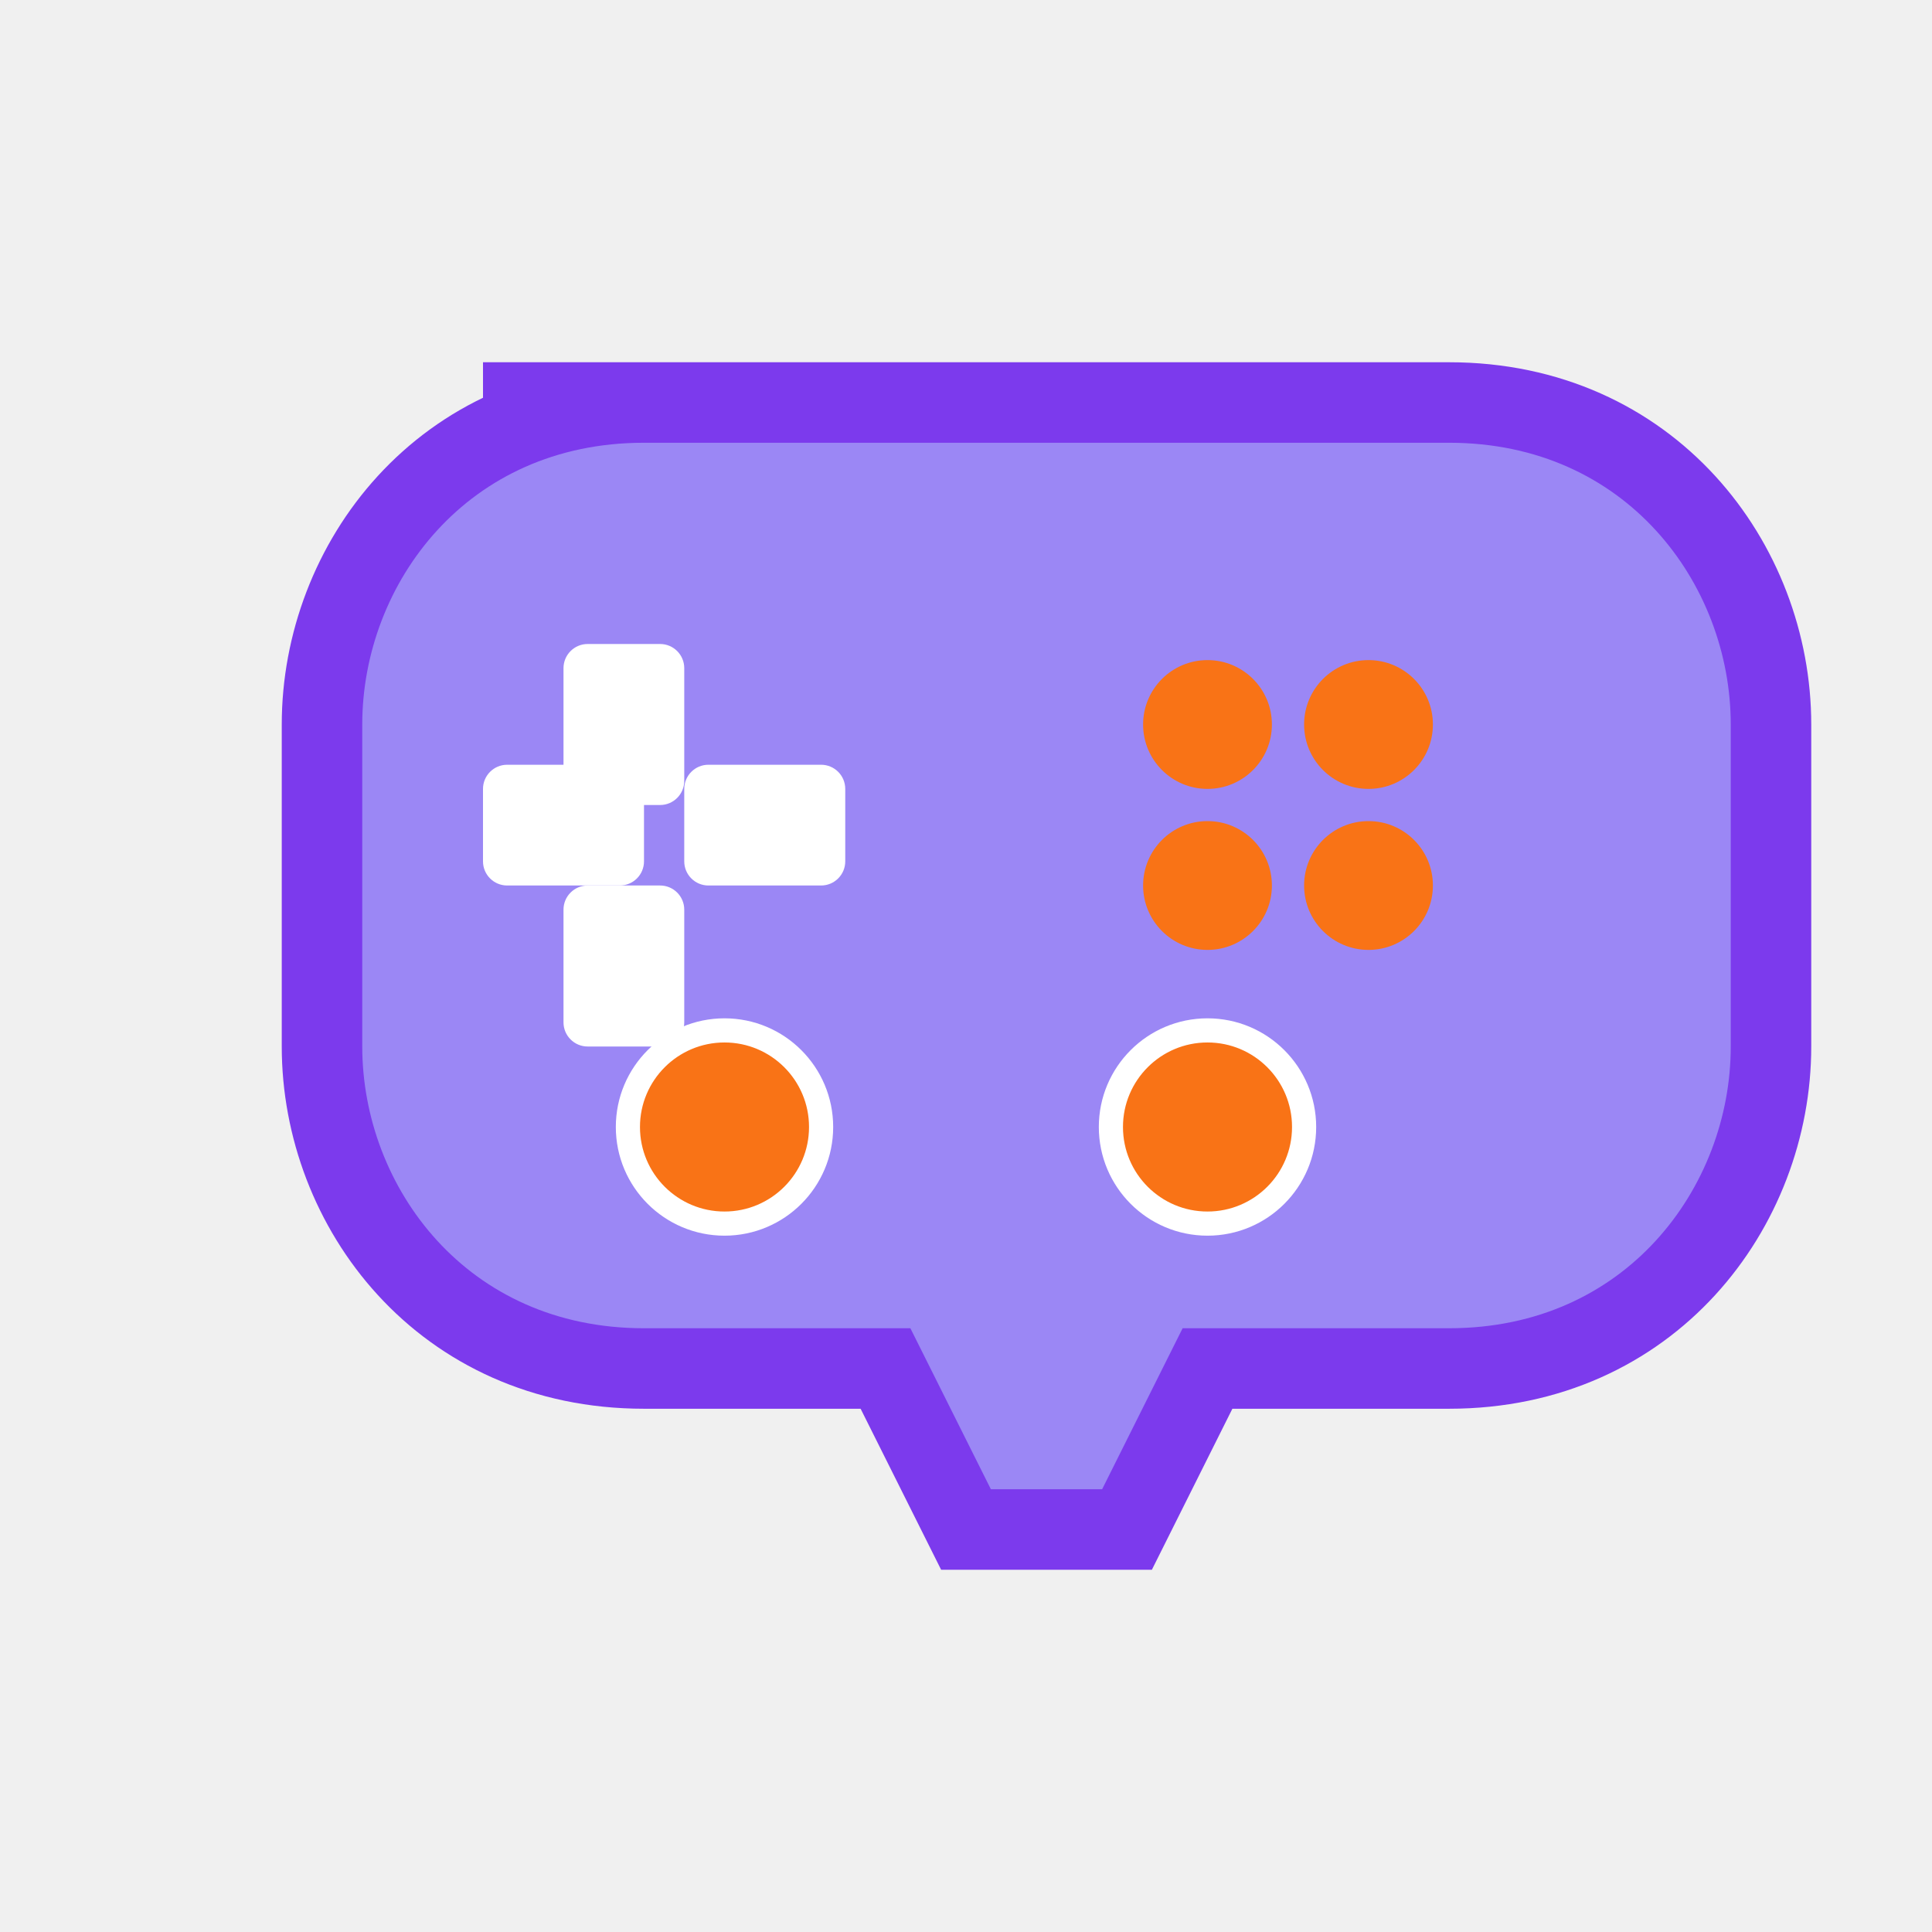
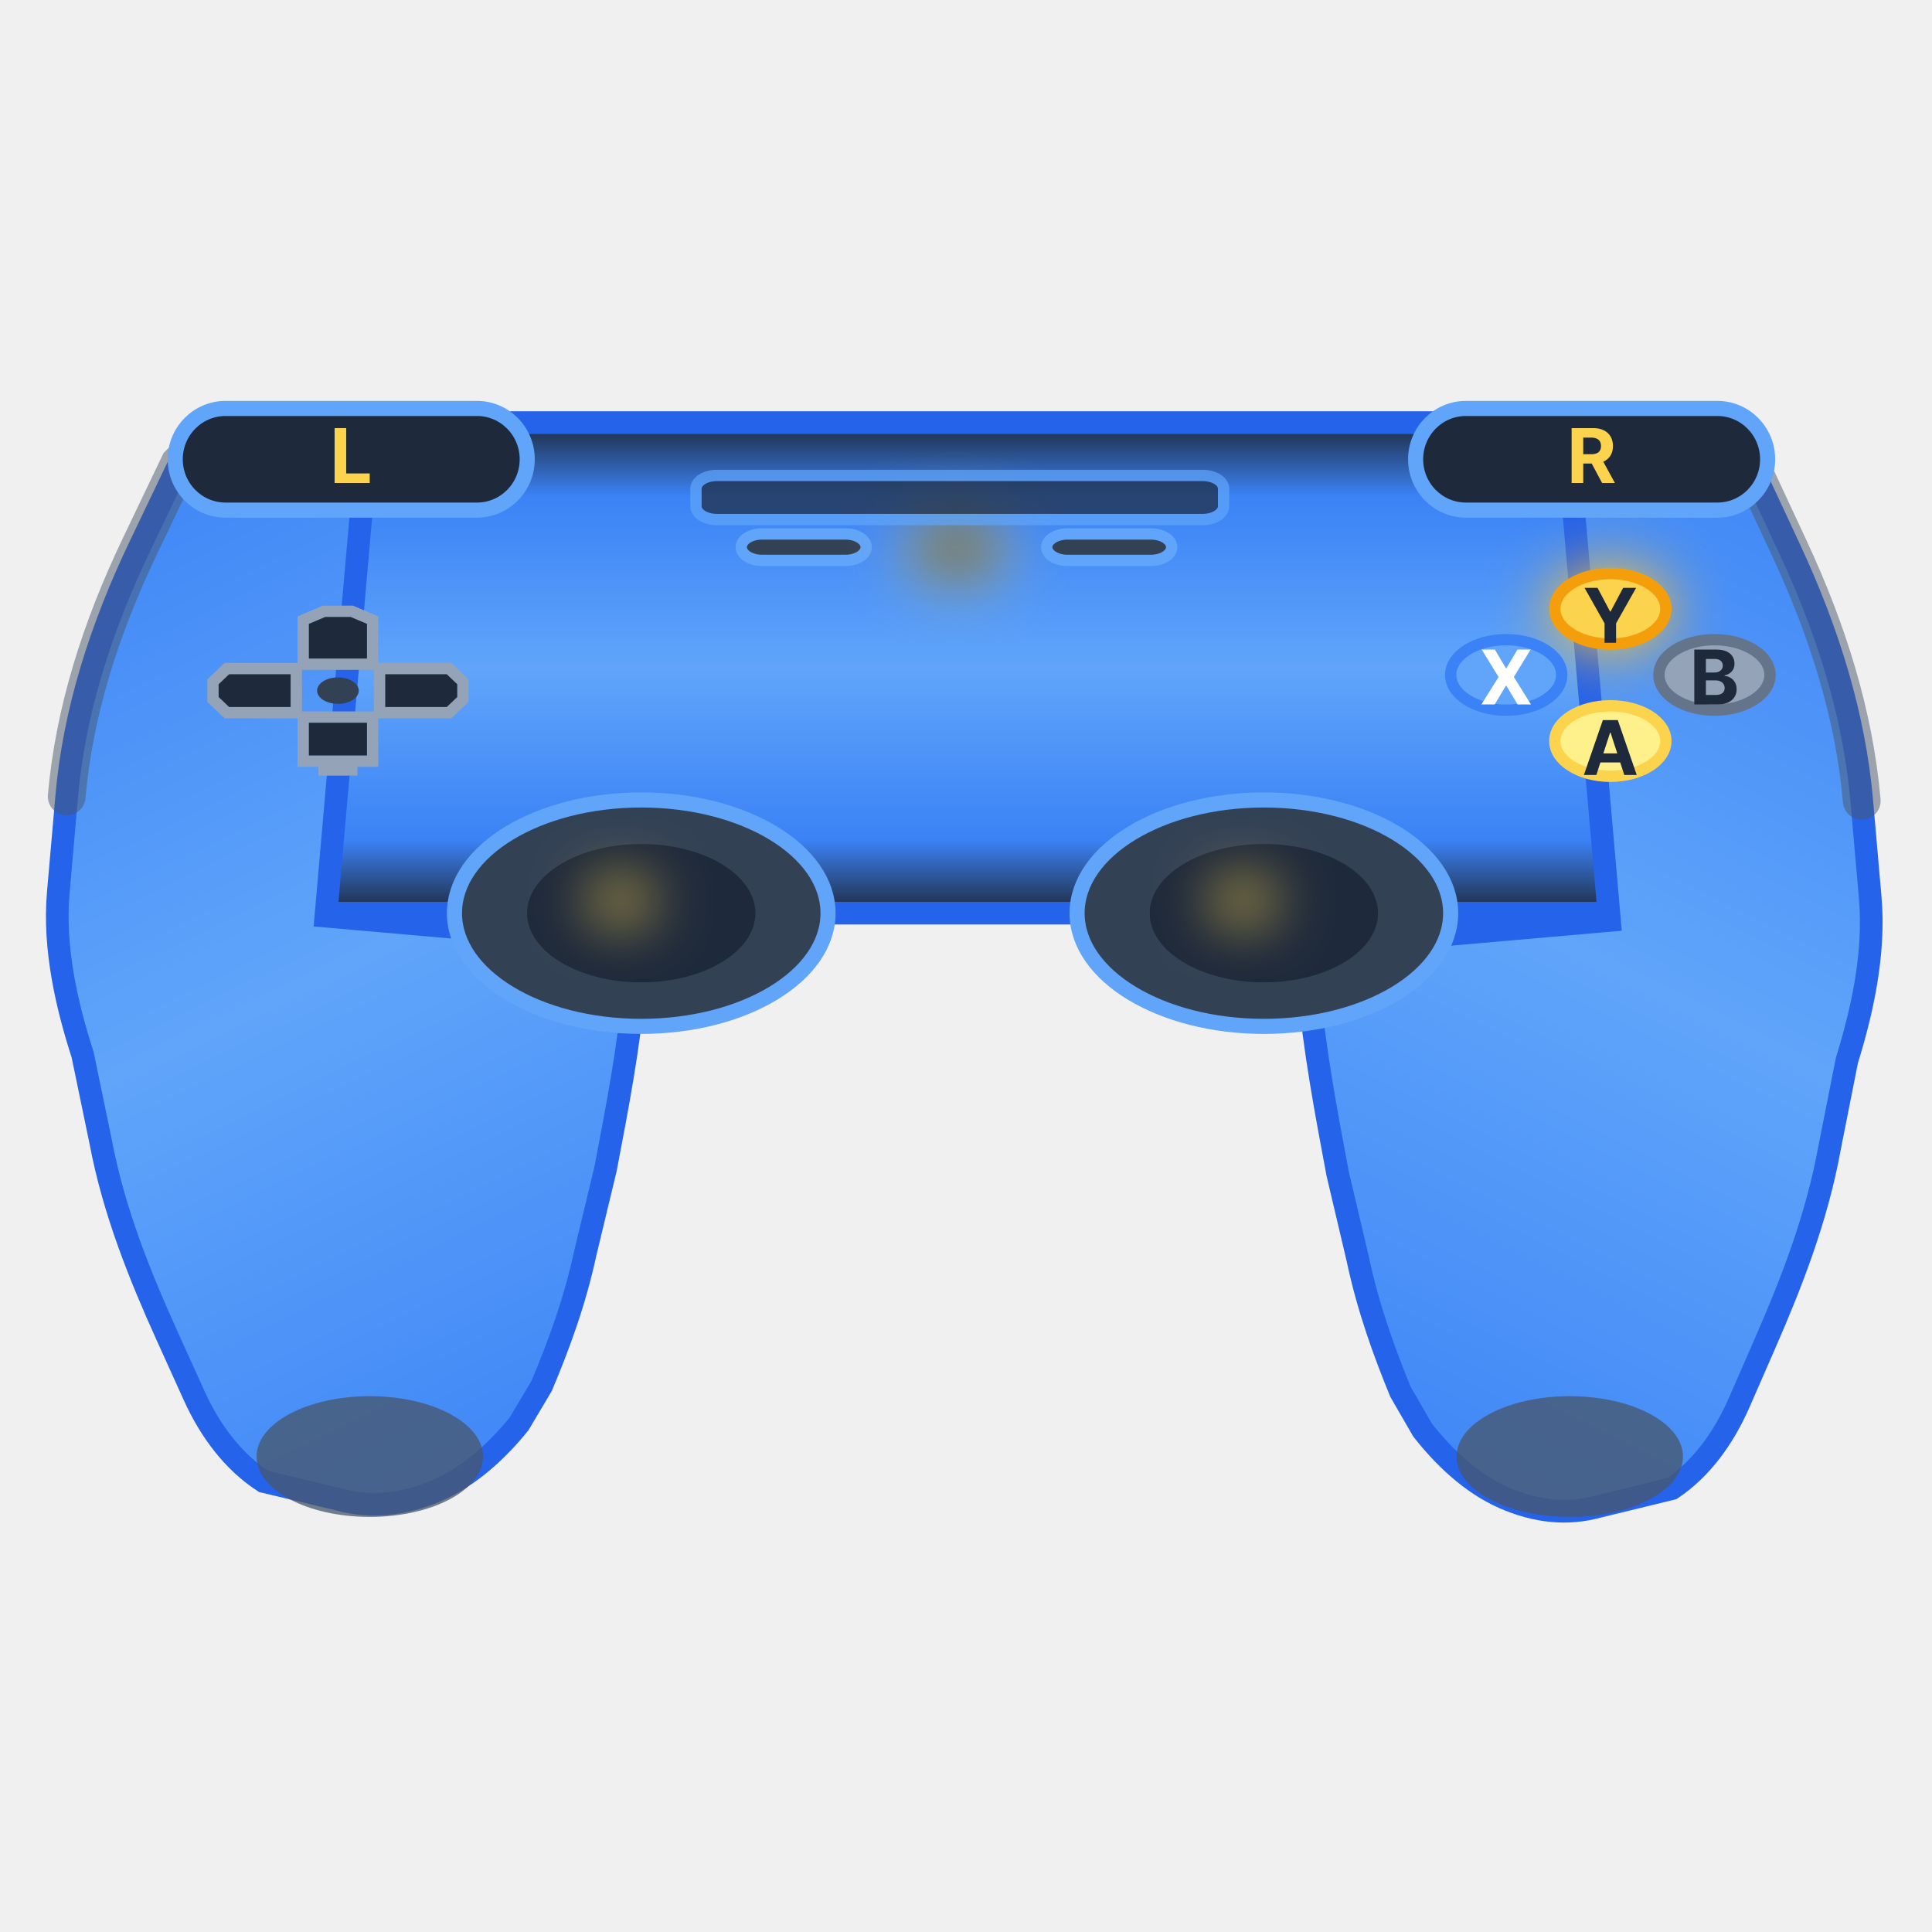
- <svg xmlns="http://www.w3.org/2000/svg" width="32" height="32" viewBox="0 0 24 24">
-   <path d="M6 5h12c2.5 0 4 2 4 4v4c0 2-1.5 4-4 4h-3l-1 2h-2l-1-2H8c-2.5 0-4-2-4-4V9c0-2 1.5-4 4-4z" fill="#9b87f5" stroke="#7C3AED" stroke-width="1" />
-   <rect x="7" y="8" width="1.5" height="2" fill="#ffffff" rx="0.3" />
-   <rect x="6" y="9.5" width="2" height="1.5" fill="#ffffff" rx="0.3" />
-   <rect x="8.5" y="9.5" width="2" height="1.5" fill="#ffffff" rx="0.3" />
-   <rect x="7" y="11" width="1.5" height="2" fill="#ffffff" rx="0.3" />
-   <circle cx="15" cy="9" r="0.8" fill="#F97316" />
-   <circle cx="17" cy="9" r="0.8" fill="#F97316" />
-   <circle cx="15" cy="11" r="0.8" fill="#F97316" />
-   <circle cx="17" cy="11" r="0.8" fill="#F97316" />
-   <circle cx="9" cy="14" r="1.2" fill="#F97316" stroke="#ffffff" stroke-width="0.3" />
-   <circle cx="15" cy="14" r="1.2" fill="#F97316" stroke="#ffffff" stroke-width="0.3" />
+ <svg xmlns="http://www.w3.org/2000/svg" width="512" height="512" viewBox="0 0 512 512" fill="none">
+   <defs>
+     <linearGradient id="bridgeGrad" x1="0%" y1="0%" x2="0%" y2="100%">
+       <stop offset="0%" stop-color="#1E293B" />
+       <stop offset="15%" stop-color="#3B82F6" />
+       <stop offset="50%" stop-color="#60A5FA" />
+       <stop offset="85%" stop-color="#3B82F6" />
+       <stop offset="100%" stop-color="#1E293B" />
+     </linearGradient>
+     <linearGradient id="paint1_linear" x1="12" y1="0" x2="83" y2="147" gradientUnits="userSpaceOnUse">
+       <stop stop-color="#3B82F6" />
+       <stop offset="0.5" stop-color="#60A5FA" />
+       <stop offset="1" stop-color="#3B82F6" />
+     </linearGradient>
+     <linearGradient id="paint2_linear" x1="246" y1="0" x2="172" y2="147" gradientUnits="userSpaceOnUse">
+       <stop stop-color="#3B82F6" />
+       <stop offset="0.5" stop-color="#60A5FA" />
+       <stop offset="1" stop-color="#3B82F6" />
+     </linearGradient>
+     <filter id="filter0_f" x="196.268" y="14.25" width="32.219" height="26.844" filterUnits="userSpaceOnUse" color-interpolation-filters="sRGB">
+       <feFlood flood-opacity="0" result="BackgroundImageFix" />
+       <feBlend mode="normal" in="SourceGraphic" in2="BackgroundImageFix" result="shape" />
+       <feGaussianBlur stdDeviation="4" result="effect1_foregroundBlur" />
+     </filter>
+     <filter id="filter1_f" x="69.094" y="55.833" width="24.25" height="21" filterUnits="userSpaceOnUse" color-interpolation-filters="sRGB">
+       <feFlood flood-opacity="0" result="BackgroundImageFix" />
+       <feBlend mode="normal" in="SourceGraphic" in2="BackgroundImageFix" result="shape" />
+       <feGaussianBlur stdDeviation="4" result="effect1_foregroundBlur" />
+     </filter>
+     <filter id="filter2_f" x="151.594" y="55.833" width="24.25" height="21" filterUnits="userSpaceOnUse" color-interpolation-filters="sRGB">
+       <feFlood flood-opacity="0" result="BackgroundImageFix" />
+       <feBlend mode="normal" in="SourceGraphic" in2="BackgroundImageFix" result="shape" />
+       <feGaussianBlur stdDeviation="4" result="effect1_foregroundBlur" />
+     </filter>
+     <filter id="filter3_f" x="111.217" y="7" width="29.039" height="25.008" filterUnits="userSpaceOnUse" color-interpolation-filters="sRGB">
+       <feFlood flood-opacity="0" result="BackgroundImageFix" />
+       <feBlend mode="normal" in="SourceGraphic" in2="BackgroundImageFix" result="shape" />
+       <feGaussianBlur stdDeviation="4" result="effect1_foregroundBlur" />
+     </filter>
+   </defs>
+   <g transform="translate(2, 106) scale(2.0)">
+     <path d="M217.532 3H39.907C32.9 3 27.219 5.676 27.219 8.977V62.023C27.219 65.324 32.9 68 39.907 68H217.532C224.539 68 230.219 65.324 230.219 62.023V8.977C230.219 5.676 224.539 3 217.532 3Z" fill="url(#bridgeGrad)" stroke="#2563EB" stroke-width="3" />
+     <path d="M7.838 52.537C8.823 41.279 12.341 30.243 17.548 19.354L22.754 8.466C27.435 3.581 36.075 2.068 47.895 3.102L42.182 68.398L83.553 72.018L83.093 77.272C82.371 85.527 80.804 93.709 79.237 101.891L76.564 113.001C75.129 119.682 72.915 125.539 70.767 130.645L67.774 135.677C64.913 139.208 61.208 142.665 56.789 144.547C52.371 146.43 48.084 146.811 43.928 145.691L33.928 143.303C29.903 140.683 26.854 136.634 24.715 131.91L21.151 124.035C17.586 116.16 14.086 107.535 12.342 98.307L9.949 86.754C7.942 80.528 6.066 72.801 6.722 65.296L7.838 52.537Z" fill="url(#paint1_linear)" stroke="#2563EB" stroke-width="3" />
+     <path d="M7.838 52.537C8.823 41.279 12.341 30.243 17.548 19.354L22.754 8.466C27.435 3.581 36.075 2.068 47.895 3.102" stroke="#475569" stroke-width="5" stroke-linecap="round" fill="none" opacity="0.5" />
+     <ellipse cx="48" cy="140" rx="15" ry="8" fill="#475569" opacity="0.75" />
+     <path d="M245.692 53.116L246.814 65.94C247.474 73.484 245.667 81.244 243.727 87.495L241.427 99.098C239.751 108.367 236.364 117.025 232.911 124.928L229.459 132.832C227.387 137.574 224.427 141.634 220.512 144.257L210.773 146.629C206.726 147.743 202.547 147.349 198.237 145.445C193.926 143.542 190.306 140.058 187.508 136.502L184.578 131.437C182.471 126.3 180.298 120.409 178.881 113.692L176.246 102.52C174.698 94.294 173.149 86.068 172.423 77.77L171.961 72.489L212.267 68.963L206.525 3.332C218.041 2.325 226.464 3.868 231.039 8.789L236.142 19.745C241.245 30.701 244.702 41.8 245.692 53.116Z" fill="url(#paint2_linear)" stroke="#2563EB" stroke-width="3" />
+     <path d="M206.525 3.332C218.041 2.325 226.464 3.868 231.039 8.789L236.142 19.745C241.245 30.701 244.702 41.8 245.692 53.116" stroke="#475569" stroke-width="5" stroke-linecap="round" fill="none" opacity="0.5" />
+     <ellipse cx="207" cy="140" rx="15" ry="8" fill="#475569" opacity="0.75" />
+     <path d="M62.198 1.122H28.883C25.203 1.122 22.219 4.138 22.219 7.857C22.219 11.577 25.203 14.592 28.883 14.592H62.198C65.878 14.592 68.861 11.577 68.861 7.857C68.861 4.138 65.878 1.122 62.198 1.122Z" fill="#1E293B" stroke="#60A5FA" stroke-width="2" />
+     <path d="M43.336 11V3.727H44.873V9.732H47.991V11H43.336Z" fill="#FCD34D" />
+     <path d="M226.556 1.122H193.24C189.56 1.122 186.577 4.138 186.577 7.857C186.577 11.577 189.56 14.592 193.24 14.592H226.556C230.236 14.592 233.219 11.577 233.219 7.857C233.219 4.138 230.236 1.122 226.556 1.122Z" fill="#1E293B" stroke="#60A5FA" stroke-width="2" />
+     <path d="M207.249 11V3.727H210.118C210.668 3.727 211.136 3.826 211.525 4.022C211.915 4.216 212.212 4.492 212.416 4.849C212.622 5.205 212.725 5.622 212.725 6.103C212.725 6.586 212.621 7.001 212.412 7.349C212.204 7.695 211.902 7.96 211.507 8.145C211.114 8.33 210.638 8.422 210.079 8.422H208.158V7.186H209.831C210.124 7.186 210.368 7.146 210.562 7.065C210.756 6.985 210.901 6.864 210.996 6.703C211.093 6.542 211.141 6.342 211.141 6.103C211.141 5.862 211.093 5.658 210.996 5.492C210.901 5.326 210.755 5.201 210.559 5.116C210.365 5.028 210.12 4.984 209.824 4.984H208.787V11H207.249ZM211.177 7.69L212.984 11H211.287L209.518 7.69H211.177Z" fill="#FCD34D" />
+     <path d="M39.178 29.168V35.008H48.377V29.168L45.618 28H41.938L39.178 29.168Z" fill="#1E293B" stroke="#94A3B8" stroke-width="1.5" />
+     <path d="M39.178 42.016V47.855H48.377V42.016H45.618H41.938H39.178ZM45.618 47.855V49.023H41.938V47.855H45.618Z" fill="#1E293B" stroke="#94A3B8" stroke-width="1.5" />
+     <path d="M29.059 35.592H38.258V41.432H29.059L27.219 39.68V37.344L29.059 35.592Z" fill="#1E293B" stroke="#94A3B8" stroke-width="1.5" />
+     <path d="M49.297 35.592H58.497L60.337 37.344V39.68L58.497 41.432H49.297V35.592Z" fill="#1E293B" stroke="#94A3B8" stroke-width="1.5" />
+     <path d="M43.778 40.264C45.302 40.264 46.538 39.479 46.538 38.512C46.538 37.544 45.302 36.76 43.778 36.76C42.254 36.76 41.018 37.544 41.018 38.512C41.018 39.479 42.254 40.264 43.778 40.264Z" fill="#334155" />
+     <g filter="url(#filter0_f)">
+       <path d="M212.377 32.344C216.442 32.344 219.737 30.252 219.737 27.672C219.737 25.092 216.442 23 212.377 23C208.313 23 205.018 25.092 205.018 27.672C205.018 30.252 208.313 32.344 212.377 32.344Z" fill="#FCD34D" stroke="#F59E0B" stroke-width="1.5" />
+     </g>
+     <path d="M212.377 32.344C216.442 32.344 219.737 30.252 219.737 27.672C219.737 25.092 216.442 23 212.377 23C208.313 23 205.018 25.092 205.018 27.672C205.018 30.252 208.313 32.344 212.377 32.344Z" fill="#FCD34D" stroke="#F59E0B" stroke-width="1.5" />
+     <path d="M208.96 24.895H210.683L212.341 28.027H212.412L214.07 24.895H215.793L213.14 29.597V32.168H211.613V29.597L208.96 24.895Z" fill="#1E293B" />
+     <path d="M198.579 41.103C202.643 41.103 205.938 39.012 205.938 36.432C205.938 33.851 202.643 31.76 198.579 31.76C194.514 31.76 191.219 33.851 191.219 36.432C191.219 39.012 194.514 41.103 198.579 41.103Z" fill="#60A5FA" stroke="#3B82F6" stroke-width="1.5" />
+     <path d="M197.078 33.071L198.545 35.55H198.602L200.075 33.071H201.812L199.593 36.707L201.862 40.344H200.093L198.602 37.861H198.545L197.053 40.344H195.292L197.568 36.707L195.335 33.071H197.078Z" fill="white" />
+     <path d="M226.176 41.103C230.241 41.103 233.536 39.012 233.536 36.432C233.536 33.851 230.241 31.76 226.176 31.76C222.112 31.76 218.817 33.851 218.817 36.432C218.817 39.012 222.112 41.103 226.176 41.103Z" fill="#94A3B8" stroke="#64748B" stroke-width="1.5" />
+     <path d="M223.503 40.344V33.071H226.415C226.95 33.071 227.396 33.15 227.753 33.309C228.111 33.468 228.38 33.688 228.56 33.969C228.74 34.249 228.829 34.571 228.829 34.935C228.829 35.219 228.773 35.469 228.659 35.685C228.545 35.898 228.389 36.073 228.19 36.21C227.994 36.345 227.769 36.441 227.516 36.498V36.569C227.793 36.581 228.052 36.659 228.293 36.803C228.537 36.948 228.735 37.15 228.886 37.41C229.038 37.669 229.114 37.976 229.114 38.334C229.114 38.72 229.018 39.064 228.826 39.367C228.637 39.668 228.356 39.906 227.984 40.081C227.613 40.256 227.155 40.344 226.61 40.344H223.503ZM225.04 39.087H226.294C226.722 39.087 227.035 39.005 227.231 38.842C227.428 38.676 227.526 38.456 227.526 38.181C227.526 37.98 227.478 37.802 227.381 37.648C227.284 37.495 227.145 37.374 226.965 37.286C226.788 37.199 226.576 37.155 226.329 37.155H225.04V39.087ZM225.04 36.114H226.18C226.391 36.114 226.578 36.078 226.741 36.004C226.907 35.928 227.037 35.822 227.132 35.685C227.229 35.547 227.278 35.383 227.278 35.191C227.278 34.928 227.184 34.716 226.997 34.555C226.812 34.394 226.55 34.314 226.209 34.314H225.04V36.114Z" fill="#1E293B" />
+     <path d="M212.377 49.863C216.442 49.863 219.737 47.772 219.737 45.191C219.737 42.611 216.442 40.52 212.377 40.52C208.313 40.52 205.018 42.611 205.018 45.191C205.018 47.772 208.313 49.863 212.377 49.863Z" fill="#FEF08A" stroke="#FCD34D" stroke-width="1.5" />
+     <path d="M210.523 49.688H208.875L211.386 42.415H213.367L215.874 49.688H214.227L212.405 44.077H212.348L210.523 49.688ZM210.42 46.829H214.312V48.029H210.42V46.829Z" fill="#1E293B" />
+     <path d="M83.969 83C97.638 83 108.719 76.284 108.719 68C108.719 59.716 97.638 53 83.969 53C70.3 53 59.219 59.716 59.219 68C59.219 76.284 70.3 83 83.969 83Z" fill="#334155" stroke="#60A5FA" stroke-width="2" />
+     <path d="M83.969 77.167C92.323 77.167 99.094 73.063 99.094 68C99.094 62.937 92.323 58.833 83.969 58.833C75.616 58.833 68.844 62.937 68.844 68C68.844 73.063 75.616 77.167 83.969 77.167Z" fill="#1E293B" />
+     <g filter="url(#filter1_f)">
+       <path d="M81.219 68.833C83.498 68.833 85.344 67.714 85.344 66.333C85.344 64.953 83.498 63.833 81.219 63.833C78.941 63.833 77.094 64.953 77.094 66.333C77.094 67.714 78.941 68.833 81.219 68.833Z" fill="#FCD34D" />
+     </g>
+     <path d="M166.469 83C180.138 83 191.219 76.284 191.219 68C191.219 59.716 180.138 53 166.469 53C152.8 53 141.719 59.716 141.719 68C141.719 76.284 152.8 83 166.469 83Z" fill="#334155" stroke="#60A5FA" stroke-width="2" />
+     <path d="M166.469 77.167C174.823 77.167 181.594 73.063 181.594 68C181.594 62.937 174.823 58.833 166.469 58.833C158.116 58.833 151.344 62.937 151.344 68C151.344 73.063 158.116 77.167 166.469 77.167Z" fill="#1E293B" />
+     <g filter="url(#filter2_f)">
+       <path d="M163.719 68.833C165.997 68.833 167.844 67.714 167.844 66.333C167.844 64.953 165.997 63.833 163.719 63.833C161.441 63.833 159.594 64.953 159.594 66.333C159.594 67.714 161.441 68.833 163.719 68.833Z" fill="#FCD34D" />
+     </g>
+     <path d="M111.018 17.752H99.979C98.455 17.752 97.219 18.536 97.219 19.504C97.219 20.471 98.455 21.256 99.979 21.256H111.018C112.542 21.256 113.778 20.471 113.778 19.504C113.778 18.536 112.542 17.752 111.018 17.752Z" fill="#334155" stroke="#60A5FA" stroke-width="1.5" />
+     <g filter="url(#filter3_f)">
+       <path d="M125.737 23.008C128.785 23.008 131.256 21.439 131.256 19.504C131.256 17.569 128.785 16 125.737 16C122.689 16 120.217 17.569 120.217 19.504C120.217 21.439 122.689 23.008 125.737 23.008Z" fill="#1E293B" stroke="#FCD34D" stroke-width="2" />
+     </g>
+     <path d="M151.495 17.752H140.456C138.931 17.752 137.696 18.536 137.696 19.504C137.696 20.471 138.931 21.256 140.456 21.256H151.495C153.019 21.256 154.254 20.471 154.254 19.504C154.254 18.536 153.019 17.752 151.495 17.752Z" fill="#334155" stroke="#60A5FA" stroke-width="1.5" />
+     <path opacity="0.7" d="M158.374 10H93.979C92.455 10 91.219 10.784 91.219 11.752V14.088C91.219 15.056 92.455 15.84 93.979 15.84H158.374C159.898 15.84 161.133 15.056 161.133 14.088V11.752C161.133 10.784 159.898 10 158.374 10Z" fill="#1E293B" stroke="#60A5FA" stroke-width="1.5" />
+   </g>
</svg>
